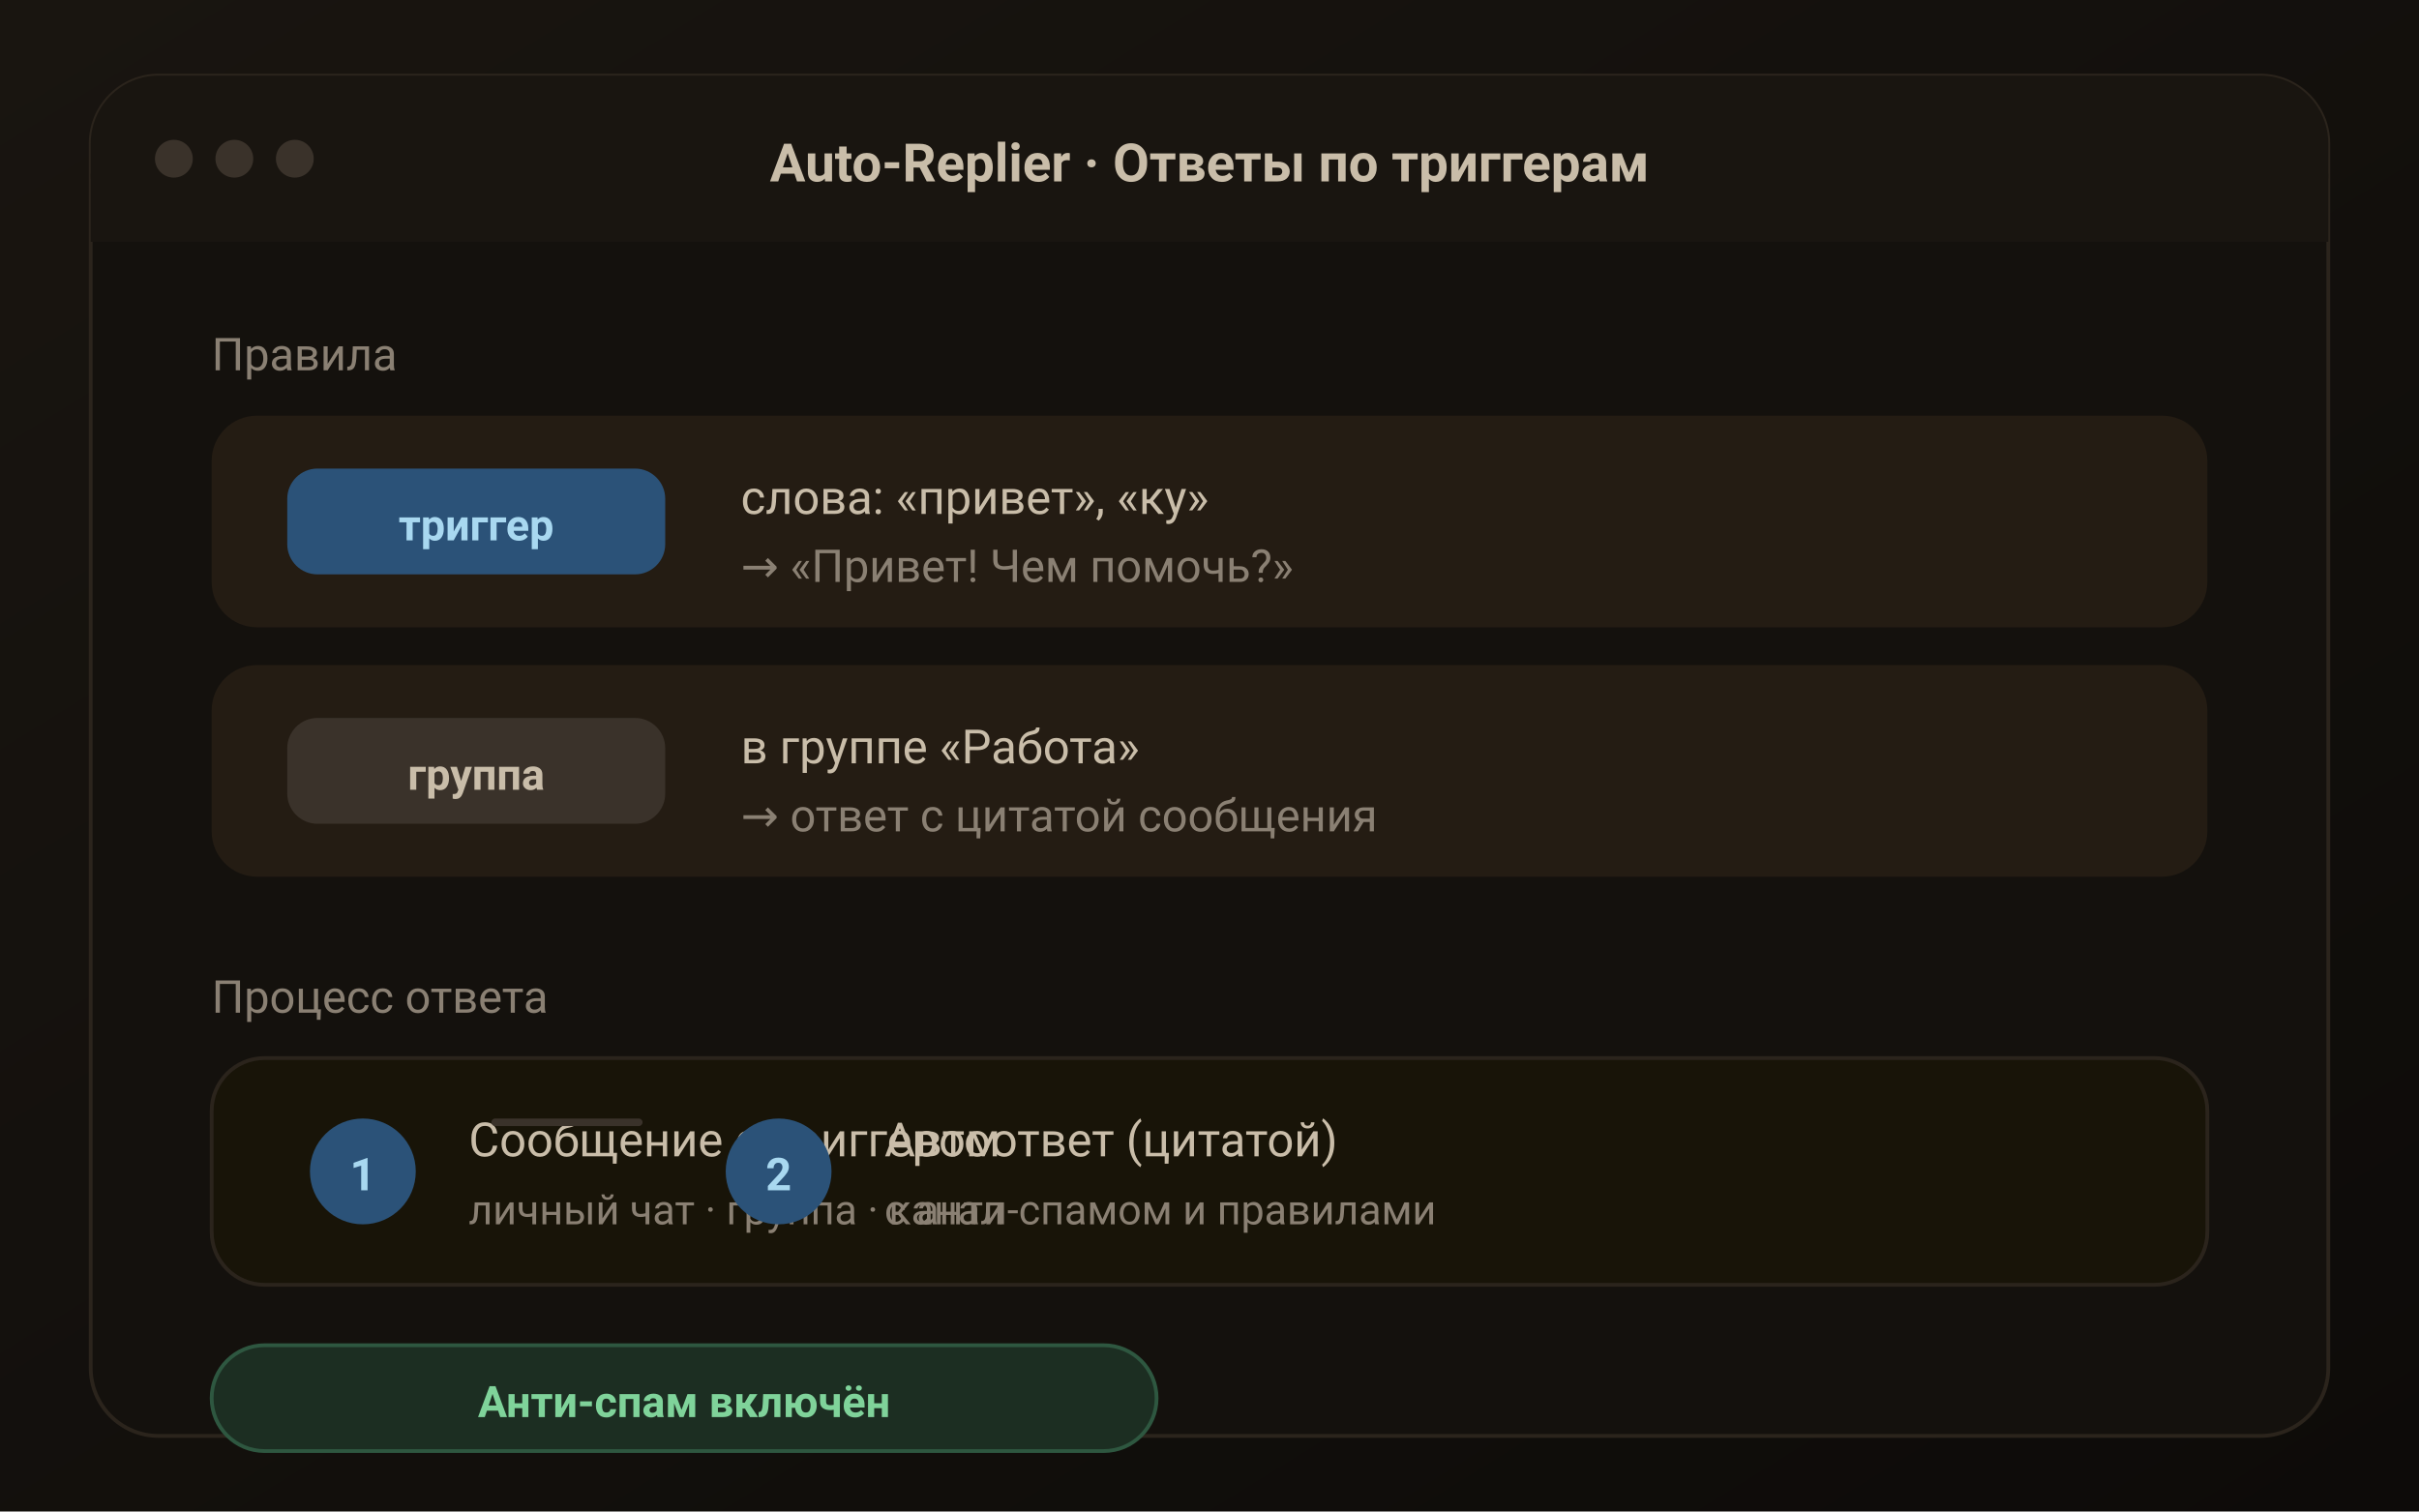
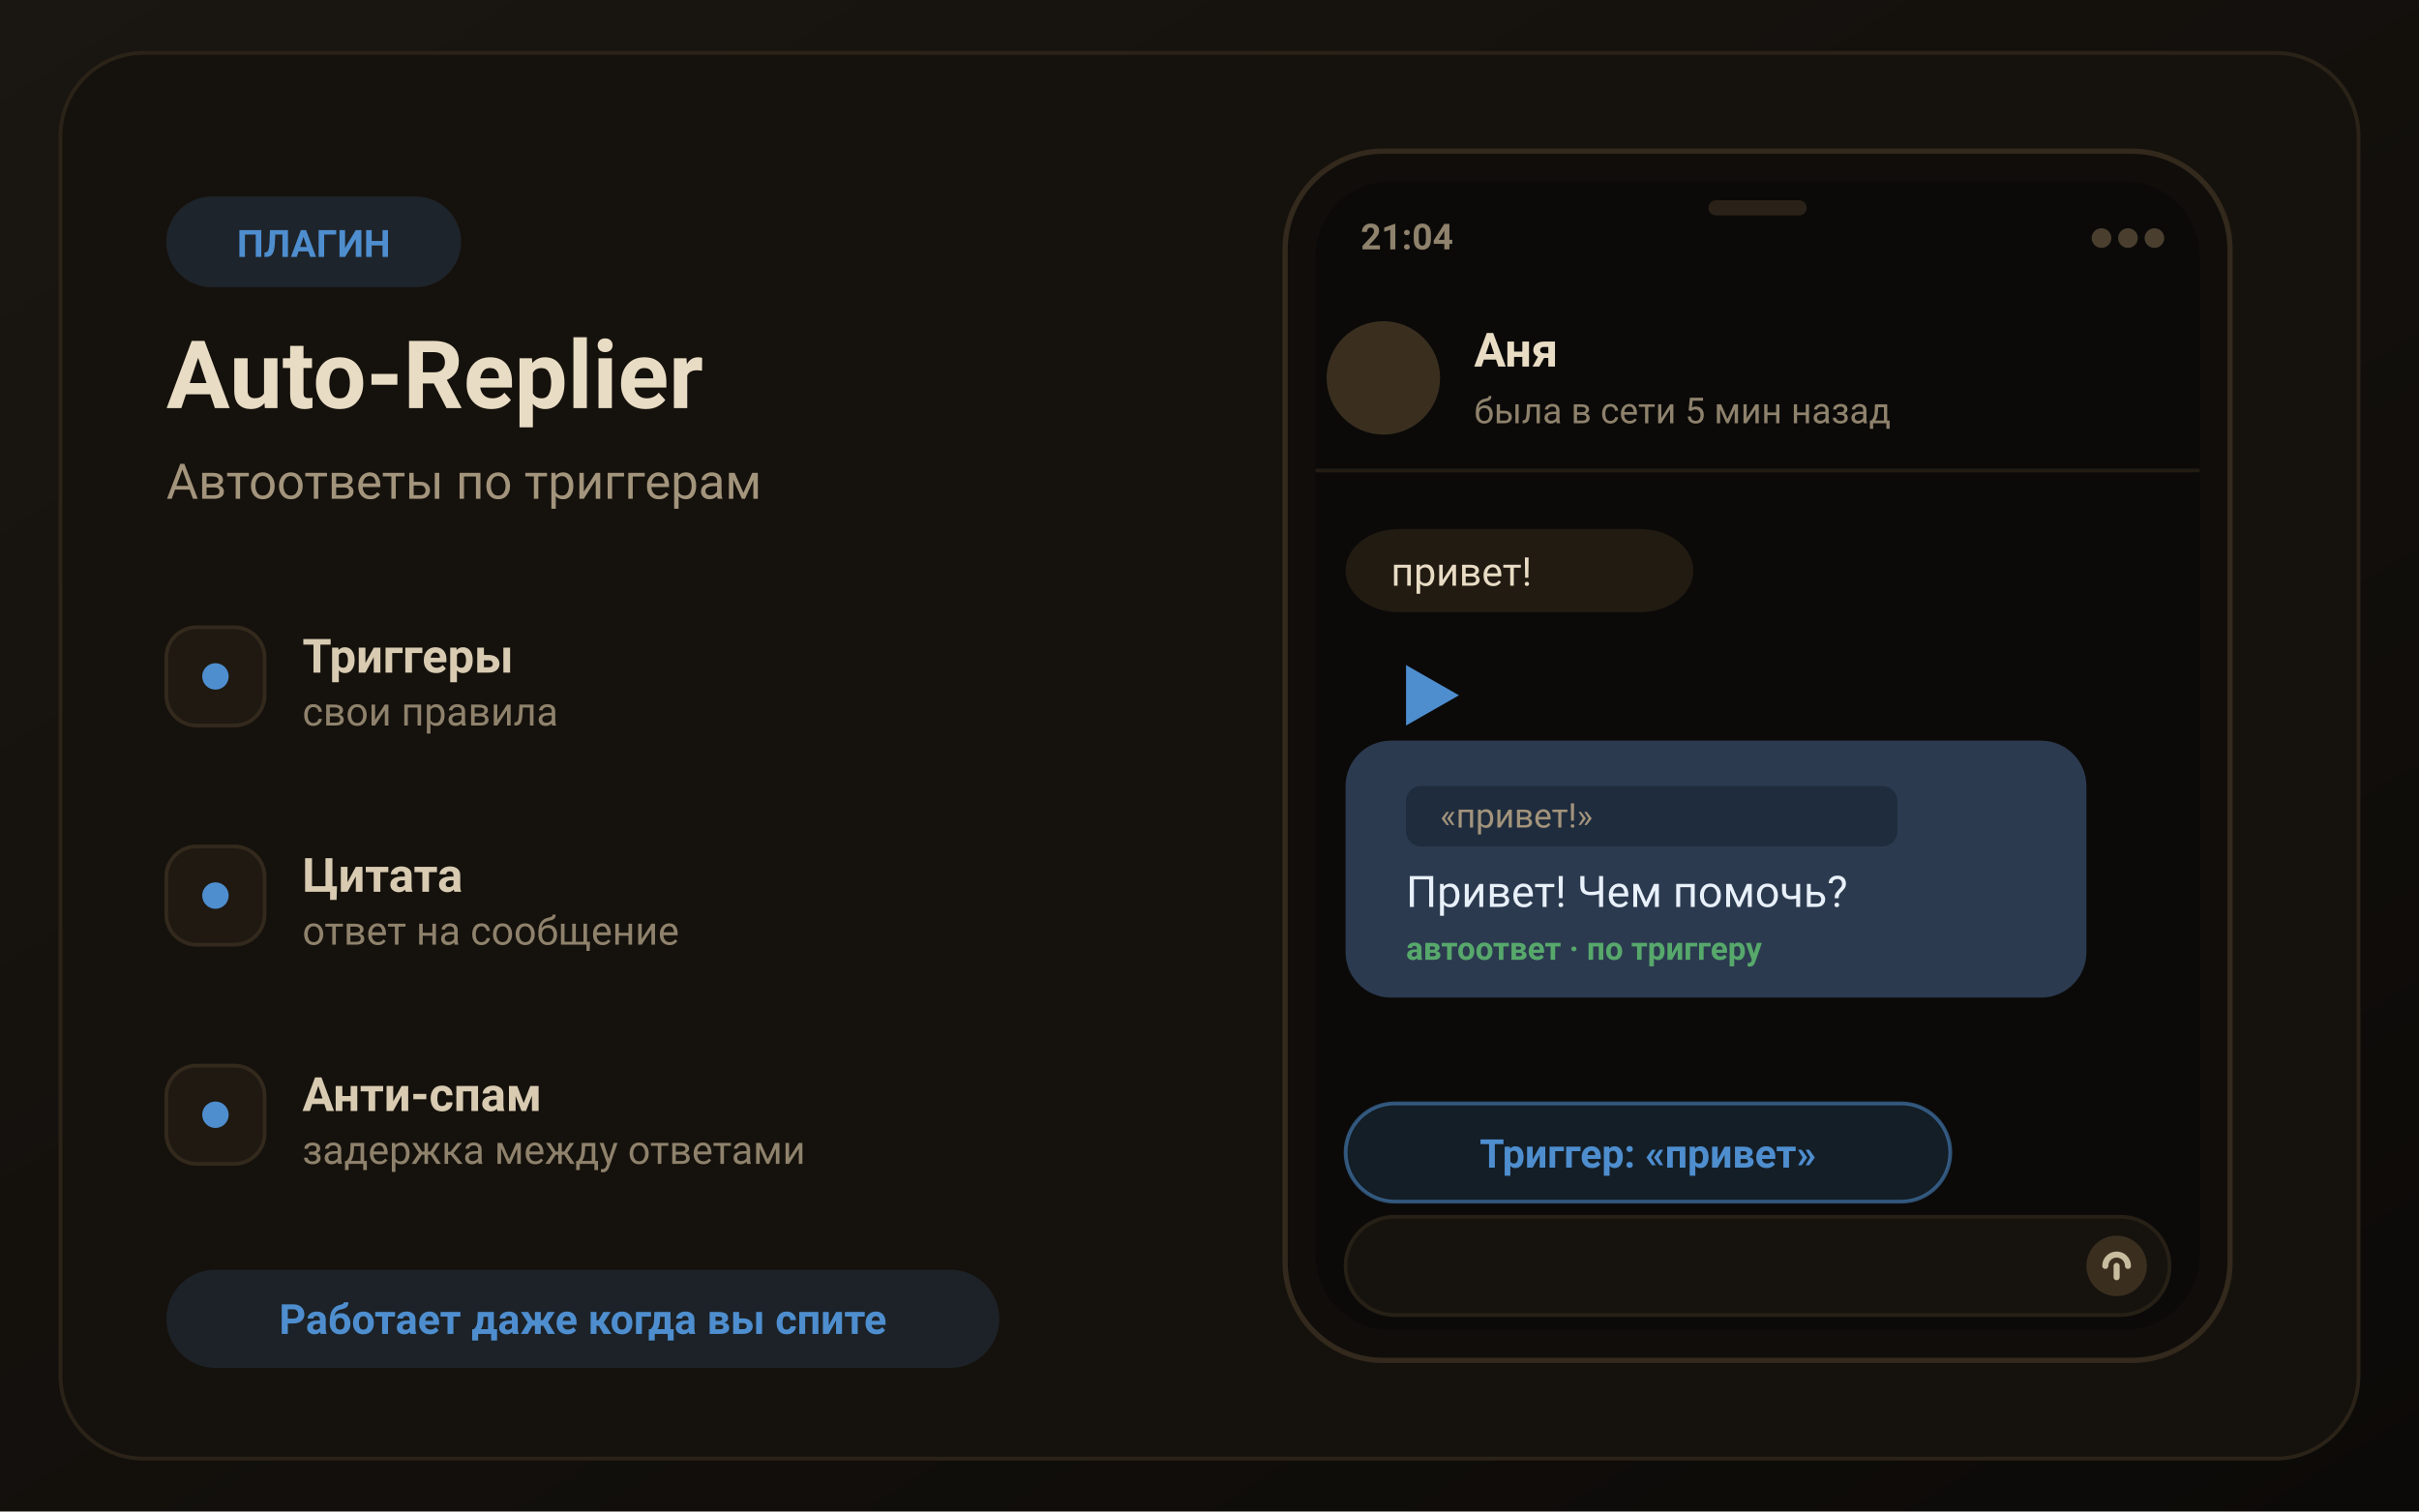
<svg xmlns="http://www.w3.org/2000/svg" width="640" height="400" viewBox="0 0 640 400" font-family="'Segoe UI', Roboto, system-ui, sans-serif">
  <defs>
    <linearGradient id="bg" x1="0" y1="0" x2="1" y2="1">
-       <stop offset="0" stop-color="#191510" />
-       <stop offset="1" stop-color="#0d0b09" />
+       <stop offset="0" stop-color="#1a1611" />
+       <stop offset="1" stop-color="#0c0a08" />
+     </linearGradient>
+     <linearGradient id="nft" x1="0" y1="0" x2="1" y2="1">
+       <stop offset="0" stop-color="#e8c06a" />
+       <stop offset="1" stop-color="#7a5922" />
    </linearGradient>
  </defs>
  <rect width="640" height="400" fill="url(#bg)" />
-   <rect x="24" y="20" width="592" height="360" rx="18" fill="#14110d" stroke="#2b241c" />
-   <rect x="24" y="20" width="592" height="44" rx="18" fill="#191510" />
-   <rect x="24" y="46" width="592" height="18" fill="#191510" />
-   <circle cx="46" cy="42" r="5" fill="#3a322a" />
-   <circle cx="62" cy="42" r="5" fill="#3a322a" />
-   <circle cx="78" cy="42" r="5" fill="#3a322a" />
-   <text x="320" y="48" text-anchor="middle" font-size="14" font-weight="600" fill="#c9bda9">Auto-Replier · Ответы по триггерам</text>
-   <text x="56" y="98" font-size="12" fill="#8a8073">Правила</text>
-   <rect x="56" y="110" width="528" height="56" rx="12" fill="#241c13" />
-   <rect x="76" y="124" width="100" height="28" rx="8" fill="#2b5278" />
-   <text x="126" y="143" text-anchor="middle" font-size="11.5" font-weight="700" fill="#a8d8f0">триггер</text>
-   <text x="196" y="136" font-size="12.5" fill="#c9bda9">слова: «привет», «ку»</text>
-   <text x="196" y="154" font-size="12" fill="#8a8073">→ «Привет! Чем помочь?»</text>
-   <rect x="56" y="176" width="528" height="56" rx="12" fill="#241c13" />
-   <rect x="76" y="190" width="100" height="28" rx="8" fill="#3a322a" />
-   <text x="126" y="209" text-anchor="middle" font-size="11.5" font-weight="700" fill="#c9bda9">группа</text>
-   <text x="196" y="202" font-size="12.5" fill="#c9bda9">в группе «Работа»</text>
-   <text x="196" y="220" font-size="12" fill="#8a8073">→ ответ с цитатой сообщения</text>
-   <text x="56" y="268" font-size="12" fill="#8a8073">Процесс ответа</text>
-   <rect x="56" y="280" width="528" height="60" rx="14" fill="#181408" stroke="#2b241c" />
-   <circle cx="96" cy="310" r="14" fill="#2b5278" />
-   <text x="96" y="315" text-anchor="middle" font-size="12" font-weight="700" fill="#a8d8f0">1</text>
-   <text x="124" y="306" font-size="12.5" fill="#c9bda9">Сообщение с триггером</text>
-   <text x="124" y="324" font-size="11" fill="#8a8073">личный чат · группа · канал</text>
-   <rect x="130" y="296" width="40" height="2" rx="1" fill="#3a322a" />
-   <circle cx="206" cy="310" r="14" fill="#2b5278" />
-   <text x="206" y="315" text-anchor="middle" font-size="12" font-weight="700" fill="#a8d8f0">2</text>
-   <text x="234" y="306" font-size="12.5" fill="#c9bda9">Автоответ (цитатой)</text>
-   <text x="234" y="324" font-size="11" fill="#8a8073">с анти-спамом и правилами</text>
-   <rect x="56" y="356" width="250" height="28" rx="14" fill="#1c2e22" stroke="#2e5740" />
-   <text x="181" y="375" text-anchor="middle" font-size="11.5" font-weight="700" fill="#7fd39a">Анти-спам включён</text>
+   <rect x="16" y="14" width="608" height="372" rx="22" fill="#15110c" stroke="#2b2318" />
+   <rect x="44" y="52" width="78" height="24" rx="12" fill="#4e8ecf" fill-opacity="0.16" />
+   <text x="83" y="68" font-size="10" fill="#4e8ecf" font-weight="700" text-anchor="middle">ПЛАГИН</text>
+   <text x="44" y="108" font-size="25" fill="#e8dcc4" font-weight="700">Auto-Replier</text>
+   <text x="44" y="132" font-size="13" fill="#a3947c">Автоответы по триггерам</text>
+   <rect x="44" y="166" width="26" height="26" rx="8" fill="#1f1912" stroke="#33291c" stroke-width="1" />
+   <circle cx="57" cy="179" r="3.5" fill="#4e8ecf" />
+   <text x="80" y="178" font-size="12.5" fill="#d8cbb2" font-weight="600">Триггеры</text>
+   <text x="80" y="192" font-size="10.5" fill="#8f826c">свои правила</text>
+   <rect x="44" y="224" width="26" height="26" rx="8" fill="#1f1912" stroke="#33291c" stroke-width="1" />
+   <circle cx="57" cy="237" r="3.5" fill="#4e8ecf" />
+   <text x="80" y="236" font-size="12.5" fill="#d8cbb2" font-weight="600">Цитата</text>
+   <text x="80" y="250" font-size="10.5" fill="#8f826c">ответ на сообщение</text>
+   <rect x="44" y="282" width="26" height="26" rx="8" fill="#1f1912" stroke="#33291c" stroke-width="1" />
+   <circle cx="57" cy="295" r="3.5" fill="#4e8ecf" />
+   <text x="80" y="294" font-size="12.5" fill="#d8cbb2" font-weight="600">Анти-спам</text>
+   <text x="80" y="308" font-size="10.5" fill="#8f826c">задержка между ответами</text>
+   <rect x="44" y="336" width="220.4" height="26" rx="13" fill="#4e8ecf" fill-opacity="0.14" />
+   <text x="154.2" y="353" font-size="11" fill="#4e8ecf" font-weight="700" text-anchor="middle">Работает даже когда вы спите</text>
+   <rect x="340" y="40" width="250" height="320" rx="26" fill="#100d0a" stroke="#33291c" stroke-width="1.4" />
+   <rect x="348" y="48" width="234" height="304" rx="20" fill="#0b0a09" />
+   <rect x="452" y="53" width="26" height="4" rx="2" fill="#2a2218" />
+   <text x="360" y="66" font-size="9.5" fill="#8f826c" font-weight="600">21:04</text>
+   <circle cx="556" cy="63" r="2.6" fill="#4a3f2e" />
+   <circle cx="563" cy="63" r="2.6" fill="#4a3f2e" />
+   <circle cx="570" cy="63" r="2.6" fill="#4a3f2e" />
+   <circle cx="366" cy="100" r="15" fill="#3a2f1f" />
+   <text x="390" y="97" font-size="12.5" fill="#e8dcc4" font-weight="700">Аня</text>
+   <text x="390" y="112" font-size="9.5" fill="#8f826c">была в сети 5 мин назад</text>
+   <rect x="348" y="124" width="234" height="1" rx="0.5" fill="#221c13" />
+   <rect x="356" y="140" width="92" height="22" rx="14" fill="#221b12" />
+   <text x="368" y="155" font-size="10.5" fill="#e8dcc4">привет!</text>
+   <path d="M372 176 l14 8 -14 8z" fill="#4e8ecf" />
+   <rect x="356" y="196" width="196" height="68" rx="12" fill="#2b3a4f" />
+   <rect x="372" y="208" width="130" height="16" rx="4" fill="#1f2c3d" />
+   <text x="381" y="219" font-size="9" fill="#a3947c">«привет!»</text>
+   <text x="372" y="240" font-size="11.5" fill="#e8f0fa">Привет! Чем помочь?</text>
+   <text x="372" y="254" font-size="8.5" fill="#57a86b" font-weight="600">автоответ · по триггеру</text>
+   <rect x="356" y="292" width="160" height="26" rx="13.0" fill="#4e8ecf" fill-opacity="0.15" stroke="#4e8ecf" stroke-opacity="0.55" />
+   <text x="436.0" y="309.0" font-size="10.5" fill="#4e8ecf" font-weight="700" text-anchor="middle">Триггер: «привет»</text>
+   <rect x="356" y="322" width="218" height="26" rx="13" fill="#16120d" stroke="#262016" stroke-width="1" />
+   <circle cx="560" cy="335" r="8" fill="#3a2f1f" />
+   <path d="M557 335 a3 3 0 0 1 6 0 M560 335 v3" stroke="#c9bd9f" stroke-width="1.6" stroke-linecap="round" fill="none" />
</svg>
